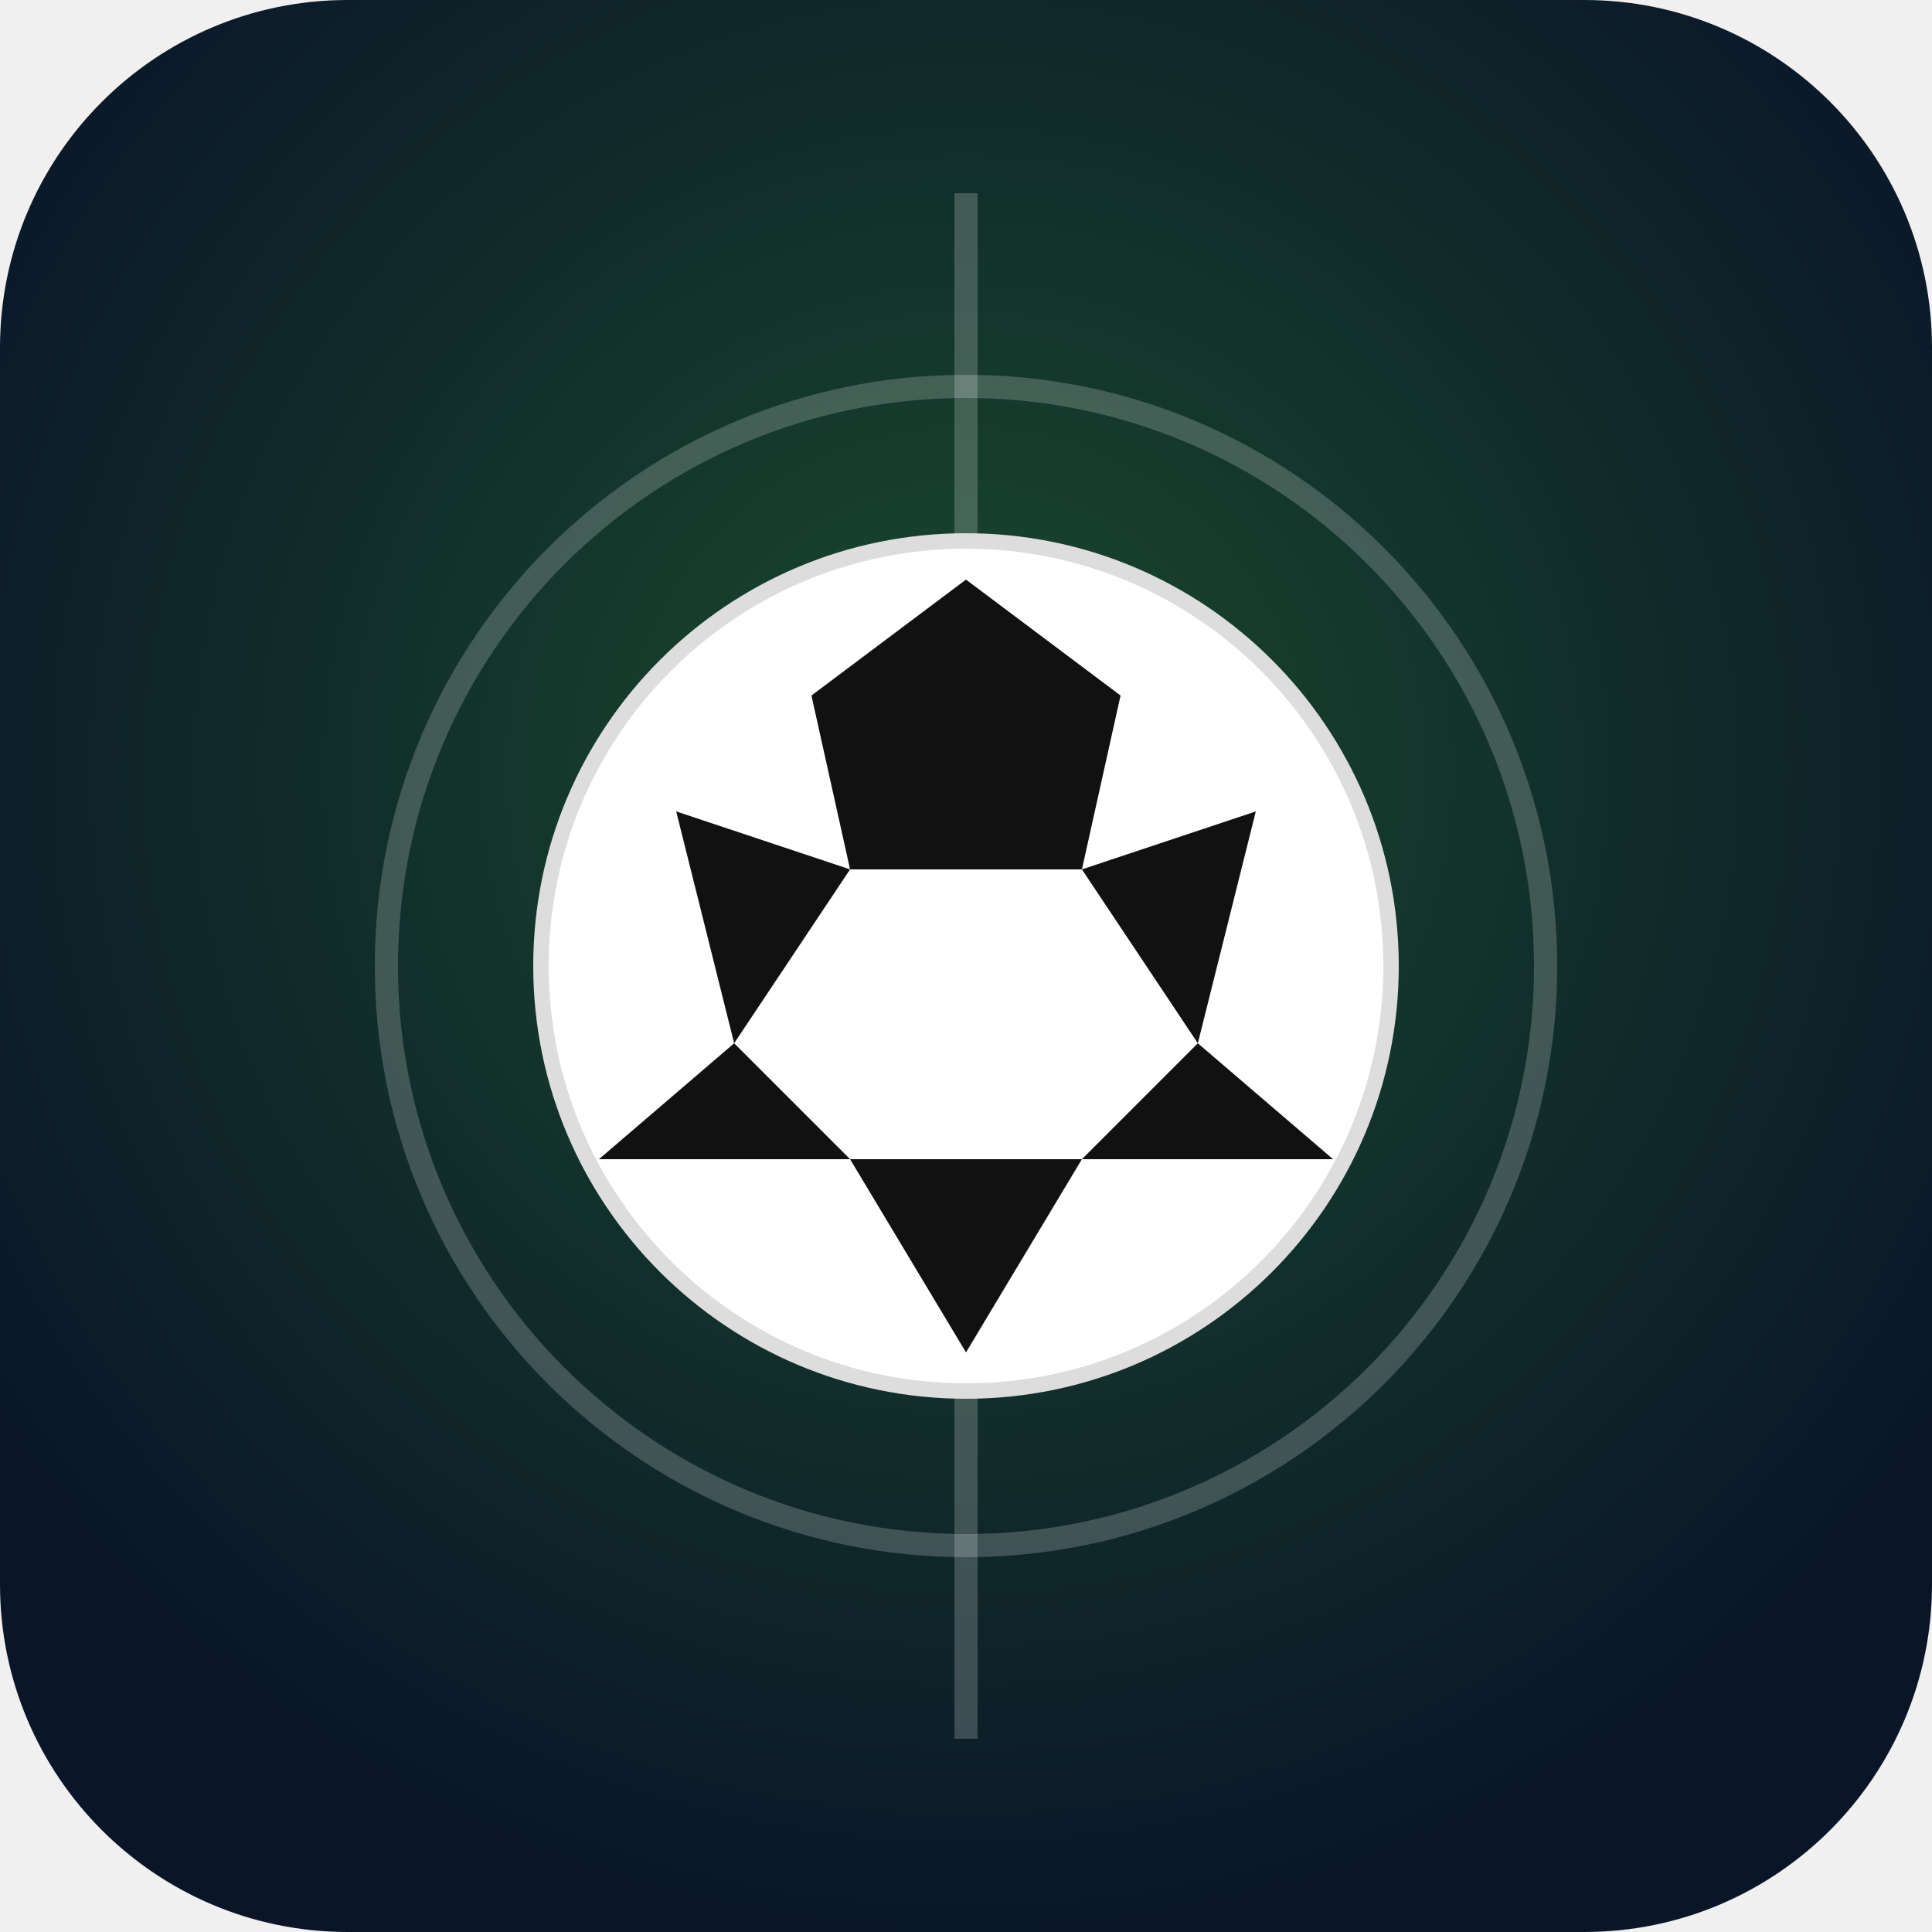
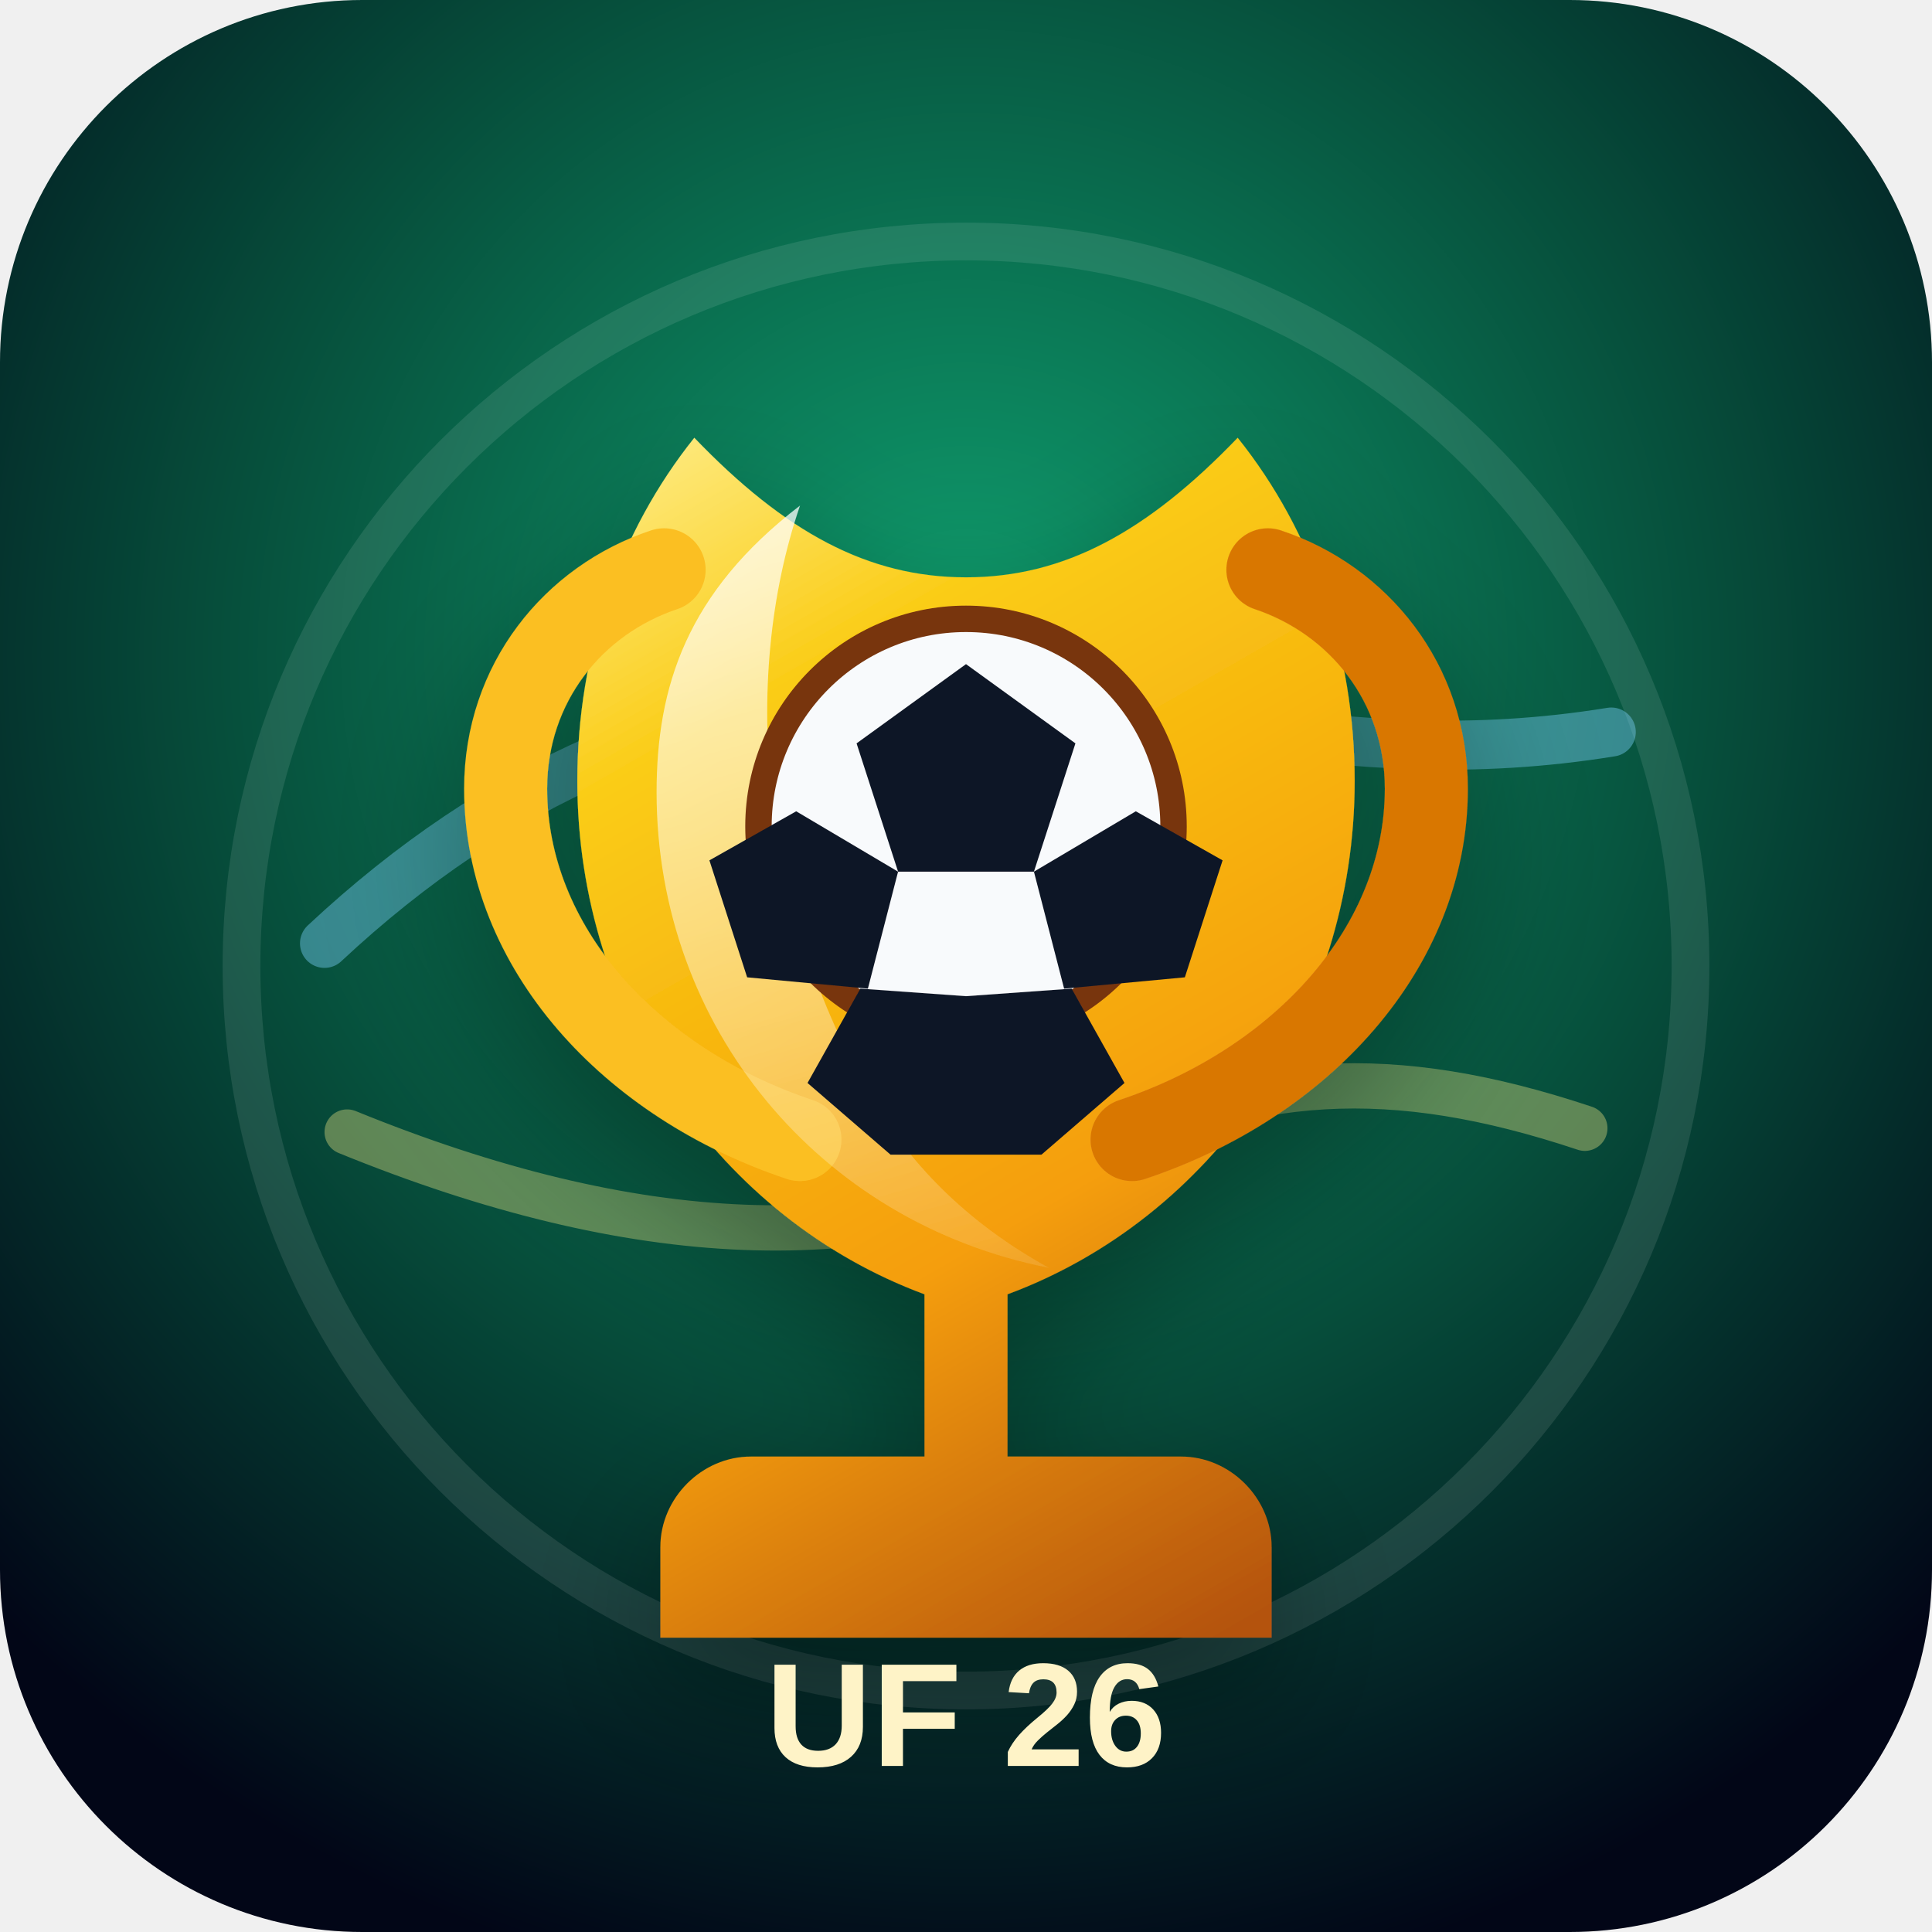
- <svg xmlns="http://www.w3.org/2000/svg" width="192" height="192" viewBox="0 0 192 192">
+ <svg xmlns="http://www.w3.org/2000/svg" width="192" height="192" viewBox="0 0 512 512" role="img" aria-label="Ultimate Football 26 World Cup trophy logo">
  <defs>
-     <radialGradient id="bg" cx="50%" cy="40%" r="60%">
-       <stop offset="0%" stop-color="#1a4a2e" />
-       <stop offset="100%" stop-color="#0a1628" />
+     <radialGradient id="bg" cx="50%" cy="34%" r="70%">
+       <stop offset="0" stop-color="#0f9f6e" />
+       <stop offset="0.55" stop-color="#064e3b" />
+       <stop offset="1" stop-color="#020617" />
    </radialGradient>
+     <linearGradient id="gold" x1="164" y1="84" x2="354" y2="416" gradientUnits="userSpaceOnUse">
+       <stop offset="0" stop-color="#fff7ad" />
+       <stop offset="0.28" stop-color="#facc15" />
+       <stop offset="0.68" stop-color="#f59e0b" />
+       <stop offset="1" stop-color="#b45309" />
+     </linearGradient>
+     <linearGradient id="shine" x1="206" y1="108" x2="282" y2="376" gradientUnits="userSpaceOnUse">
+       <stop offset="0" stop-color="#ffffff" stop-opacity="0.82" />
+       <stop offset="1" stop-color="#ffffff" stop-opacity="0" />
+     </linearGradient>
+     <filter id="shadow" x="-30%" y="-30%" width="160%" height="170%">
+       <feDropShadow dx="0" dy="16" stdDeviation="18" flood-color="#000000" flood-opacity="0.35" />
+     </filter>
  </defs>
-   <rect width="192" height="192" rx="34.56" fill="url(#bg)" />
-   <circle cx="96" cy="96" r="57.6" fill="none" stroke="rgba(255,255,255,0.2)" stroke-width="2.304" />
-   <line x1="96" y1="19.2" x2="96" y2="172.8" stroke="rgba(255,255,255,0.2)" stroke-width="2.304" />
-   <circle cx="96" cy="96" r="42.24" fill="white" stroke="#ddd" stroke-width="1.536" />
-   <polygon points="96,57.6 111.36,69.12 107.52,86.4 84.48,86.4 80.64,69.12" fill="#111" />
-   <polygon points="119.04,103.68 107.52,86.4 124.8,80.64" fill="#111" />
-   <polygon points="72.96,103.68 84.48,86.4 67.2,80.64" fill="#111" />
-   <polygon points="96,134.4 107.52,115.2 84.48,115.2" fill="#111" />
-   <polygon points="119.04,103.68 107.52,115.2 132.48,115.2" fill="#111" />
-   <polygon points="72.96,103.68 84.48,115.2 59.52,115.2" fill="#111" />
+   <rect width="512" height="512" rx="96" fill="url(#bg)" />
+   <circle cx="256" cy="256" r="192" fill="none" stroke="#ffffff" stroke-opacity="0.1" stroke-width="10" />
+   <path d="M86 250c46-43 97-65 151-66 67-1 116 22 190 10" fill="none" stroke="#7dd3fc" stroke-opacity="0.42" stroke-width="13" stroke-linecap="round" />
+   <path d="M92 300c76 31 140 34 194 7 45-23 83-25 134-8" fill="none" stroke="#fef08a" stroke-opacity="0.36" stroke-width="12" stroke-linecap="round" />
+   <g filter="url(#shadow)">
+     <path d="M184 116c-20 25-31 57-31 91 0 62 38 116 92 136v43h-46c-13 0-24 11-24 24v24h162v-24c0-13-11-24-24-24h-46v-43c54-20 92-74 92-136 0-34-11-66-31-91-24 25-46 37-72 37s-48-12-72-37Z" fill="url(#gold)" />
+     <path d="M176 151c-24 8-42 30-42 58 0 42 33 78 78 93" fill="none" stroke="#fbbf24" stroke-width="22" stroke-linecap="round" />
+     <path d="M336 151c24 8 42 30 42 58 0 42-33 78-78 93" fill="none" stroke="#d97706" stroke-width="22" stroke-linecap="round" />
+     <path d="M212 134c-16 47-10 107 19 157 11 19 27 34 47 45-61-12-104-64-104-126 0-28 8-53 38-76Z" fill="url(#shine)" />
+     <circle cx="256" cy="219" r="55" fill="#f8fafc" stroke="#78350f" stroke-width="7" />
+     <path d="M256 176l29 21-11 34h-36l-11-34 29-21Z" fill="#111827" />
+     <path d="M211 215l27 16-8 31-32-3-10-31 23-13Zm90 0l23 13-10 31-32 3-8-31 27-16Zm-45 49l28-2 14 25-22 19h-40l-22-19 14-25 28 2Z" fill="#111827" />
+   </g>
+   <text x="256" y="468" fill="#fef3c7" font-family="Arial, sans-serif" font-size="39" font-weight="900" text-anchor="middle">UF 26</text>
</svg>
